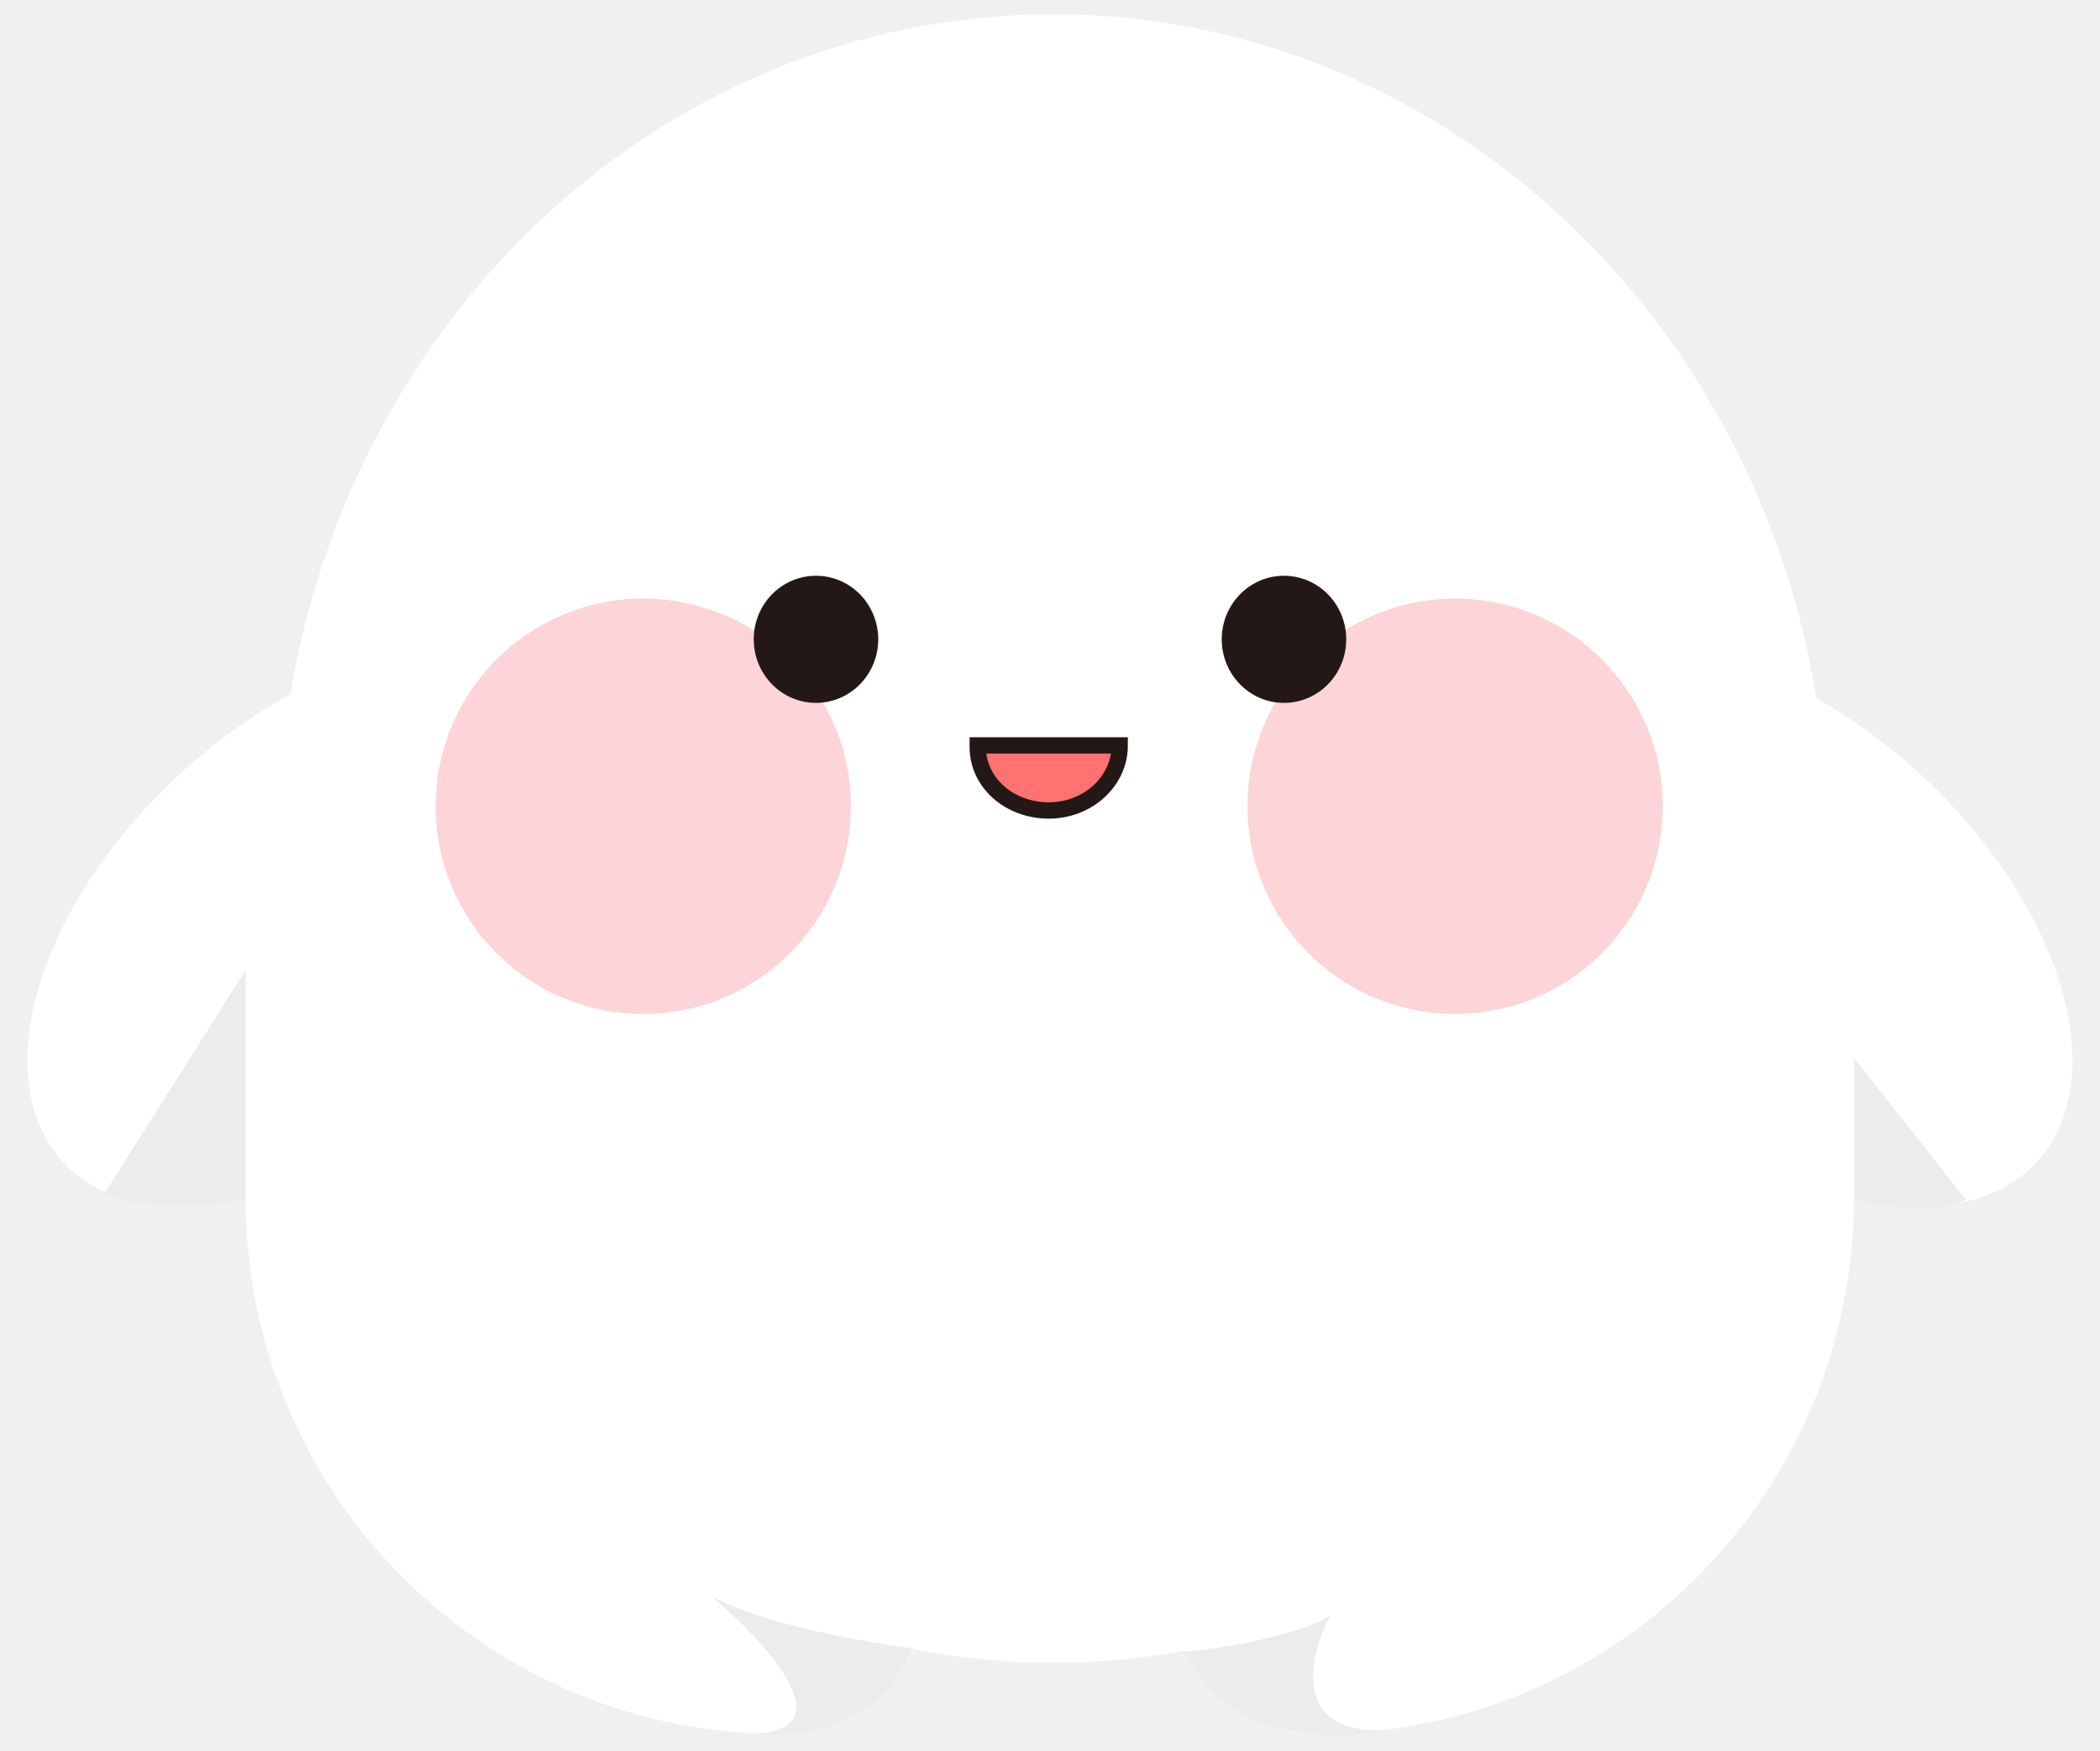
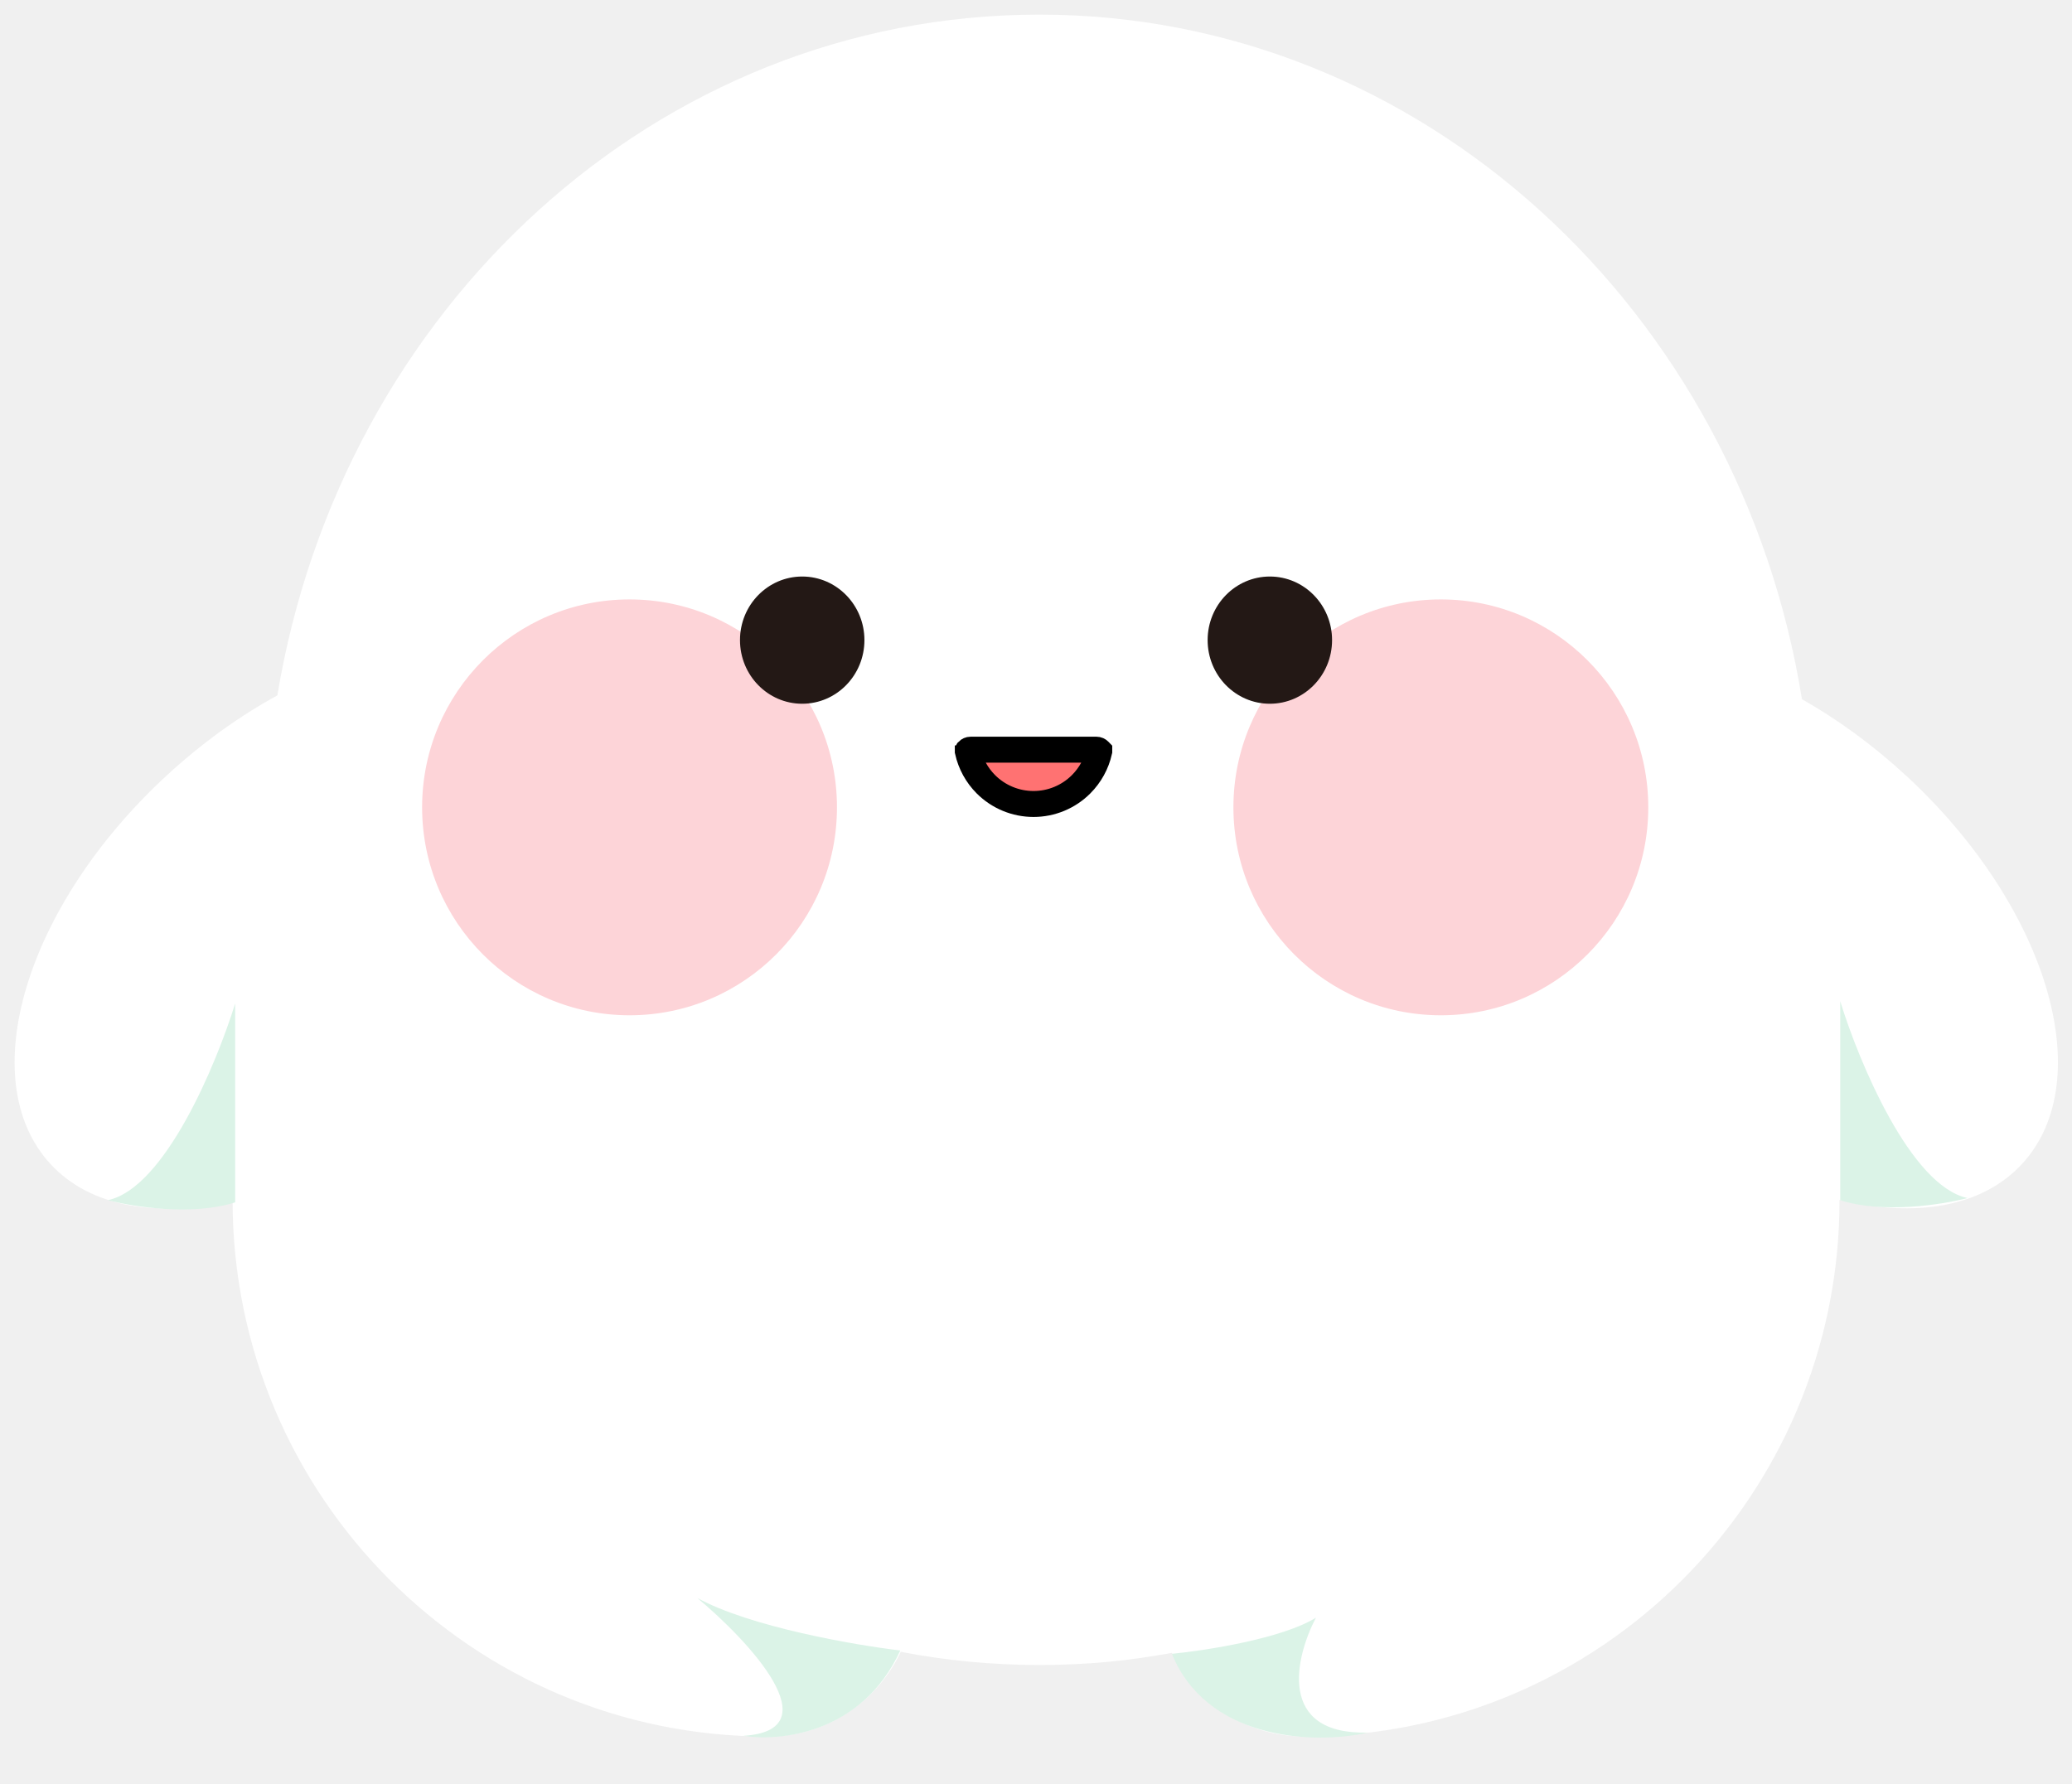
- <svg xmlns="http://www.w3.org/2000/svg" width="120" height="100" viewBox="0 0 120 100" fill="none">
-   <g clip-path="url(#clip0_1768_17242)">
-     <path d="M109.731 44.228C107.829 42.478 105.817 41.024 103.789 39.88C100.212 17.699 82.046 0.82 60.176 0.82C38.306 0.82 20.259 17.588 16.596 39.663C14.441 40.839 12.293 42.368 10.269 44.228C2.18 51.674 -0.803 61.595 3.606 66.385C5.897 68.876 9.74 69.483 14.035 68.45V68.463C14.035 85.366 27.738 99.065 44.637 99.065C48.006 99.065 50.899 97.086 52.247 94.23C54.82 94.725 57.468 94.984 60.172 94.984C62.877 94.984 65.29 94.746 67.753 94.291C69.113 97.11 71.994 99.061 75.334 99.061C92.237 99.061 105.936 85.358 105.936 68.459V68.442C110.243 69.483 114.095 68.876 116.39 66.381C120.799 61.591 117.816 51.674 109.727 44.224L109.731 44.228Z" fill="white" />
-     <path d="M40.627 91.174C43.622 92.821 49.613 93.857 52.234 94.169C49.988 99.037 45.182 99.349 43.248 99.037C48.34 98.737 43.622 93.67 40.627 91.174Z" fill="#ECECEC" />
-     <path d="M83.15 57.925C89.702 57.925 95.013 52.614 95.013 46.062C95.013 39.511 89.702 34.199 83.15 34.199C76.598 34.199 71.287 39.511 71.287 46.062C71.287 52.614 76.598 57.925 83.15 57.925Z" fill="#FDD4D8" />
-     <path d="M55.871 42.671C55.871 44.725 57.693 46.301 59.929 46.301C62.166 46.301 63.983 44.634 63.983 42.584H55.871V42.671Z" fill="#FF7272" stroke="#231815" stroke-width="0.934" stroke-miterlimit="10" />
-     <path d="M36.758 57.925C43.309 57.925 48.621 52.614 48.621 46.062C48.621 39.511 43.309 34.199 36.758 34.199C30.206 34.199 24.895 39.511 24.895 46.062C24.895 52.614 30.206 57.925 36.758 57.925Z" fill="#FDD4D8" />
-     <path d="M46.628 40.154C48.593 40.154 50.185 38.528 50.185 36.523C50.185 34.518 48.593 32.893 46.628 32.893C44.664 32.893 43.071 34.518 43.071 36.523C43.071 38.528 44.664 40.154 46.628 40.154Z" fill="#231815" />
-     <path d="M73.37 40.154C75.335 40.154 76.927 38.528 76.927 36.523C76.927 34.518 75.335 32.893 73.37 32.893C71.406 32.893 69.814 34.518 69.814 36.523C69.814 38.528 71.406 40.154 73.37 40.154Z" fill="#231815" />
-     <path d="M105.965 60.471V68.521C109.559 69.42 111.706 68.895 112.33 68.521L105.965 60.471Z" fill="#ECECEC" />
-     <path d="M14.042 55.416V68.521C9.999 69.42 6.991 68.646 5.992 68.147L14.042 55.416Z" fill="#ECECEC" />
-     <path d="M76.011 92.297C74.064 93.495 69.708 94.169 67.773 94.356C69.721 99.149 75.636 99.598 79.006 98.849C73.764 98.999 74.825 94.543 76.011 92.297Z" fill="#ECECEC" />
+ <svg xmlns="http://www.w3.org/2000/svg" width="36" height="31" viewBox="0 0 36 31" fill="none">
+   <g clip-path="url(#clip0_5682_15106)">
+     <path d="M33.113 13.476C32.536 12.943 31.924 12.5 31.308 12.151C30.221 5.395 24.703 0.254 18.059 0.254C11.415 0.254 5.932 5.361 4.819 12.085C4.164 12.443 3.512 12.909 2.897 13.476C0.44 15.743 -0.467 18.765 0.873 20.224C1.569 20.983 2.737 21.168 4.041 20.854V20.857C4.041 26.006 8.204 30.178 13.338 30.178C14.361 30.178 15.24 29.576 15.65 28.706C16.432 28.857 17.236 28.935 18.058 28.935C18.879 28.935 19.612 28.863 20.361 28.724C20.774 29.583 21.649 30.177 22.664 30.177C27.799 30.177 31.961 26.003 31.961 20.856V20.851C33.269 21.168 34.439 20.983 35.136 20.223C36.476 18.764 35.57 15.743 33.112 13.474L33.113 13.476Z" fill="white" />
+     <path d="M12.115 27.77C13.025 28.272 14.845 28.588 15.642 28.683C14.959 30.166 13.499 30.261 12.912 30.166C14.459 30.074 13.025 28.531 12.115 27.77Z" fill="#DBF3E7" />
+     <path d="M25.034 17.644C27.024 17.644 28.638 16.026 28.638 14.03C28.638 12.035 27.024 10.417 25.034 10.417C23.043 10.417 21.43 12.035 21.43 14.03C21.43 16.026 23.043 17.644 25.034 17.644Z" fill="#FDD4D8" />
+     <path d="M17.957 13.972C18.267 13.972 18.564 13.849 18.783 13.63C18.942 13.471 19.051 13.271 19.099 13.056C19.099 13.053 19.099 13.052 19.099 13.052C19.099 13.052 19.098 13.051 19.098 13.05C19.097 13.049 19.096 13.047 19.095 13.046C19.087 13.038 19.071 13.028 19.048 13.028H16.866C16.843 13.028 16.827 13.038 16.819 13.046C16.818 13.048 16.816 13.049 16.815 13.05V13.056C16.863 13.271 16.971 13.471 17.13 13.63C17.349 13.849 17.647 13.972 17.957 13.972Z" fill="#FF7272" stroke="black" stroke-width="0.451" />
+     <path d="M10.938 17.644C12.928 17.644 14.542 16.026 14.542 14.03C14.542 12.035 12.928 10.417 10.938 10.417C8.948 10.417 7.334 12.035 7.334 14.03C7.334 16.026 8.948 17.644 10.938 17.644Z" fill="#FDD4D8" />
+     <path d="M13.938 12.23C14.535 12.23 15.019 11.735 15.019 11.124C15.019 10.514 14.535 10.019 13.938 10.019C13.341 10.019 12.857 10.514 12.857 11.124C12.857 11.735 13.341 12.23 13.938 12.23Z" fill="#231815" />
+     <path d="M22.063 12.23C22.66 12.23 23.144 11.735 23.144 11.124C23.144 10.514 22.66 10.019 22.063 10.019C21.466 10.019 20.982 10.514 20.982 11.124C20.982 11.735 21.466 12.23 22.063 12.23Z" fill="#231815" />
+     <path d="M22.864 28.113C22.272 28.478 20.949 28.683 20.361 28.741C20.953 30.2 22.75 30.337 23.774 30.109C22.181 30.155 22.504 28.798 22.864 28.113Z" fill="#DBF3E7" />
+     <path d="M31.973 17.4V20.858C32.722 21.098 33.759 20.933 34.184 20.82C33.195 20.61 32.297 18.453 31.973 17.4Z" fill="#DBF3E7" />
+     <path d="M4.086 17.438V20.895C3.336 21.136 2.299 20.97 1.874 20.857C2.864 20.647 3.761 18.49 4.086 17.438Z" fill="#DBF3E7" />
  </g>
  <defs>
-     <clipPath id="clip0_1768_17242">
-       <rect width="118.5" height="99.88" fill="white" transform="translate(0.75)" />
+     <clipPath id="clip0_5682_15106">
+       <rect width="36" height="30.422" fill="white" />
    </clipPath>
  </defs>
</svg>
